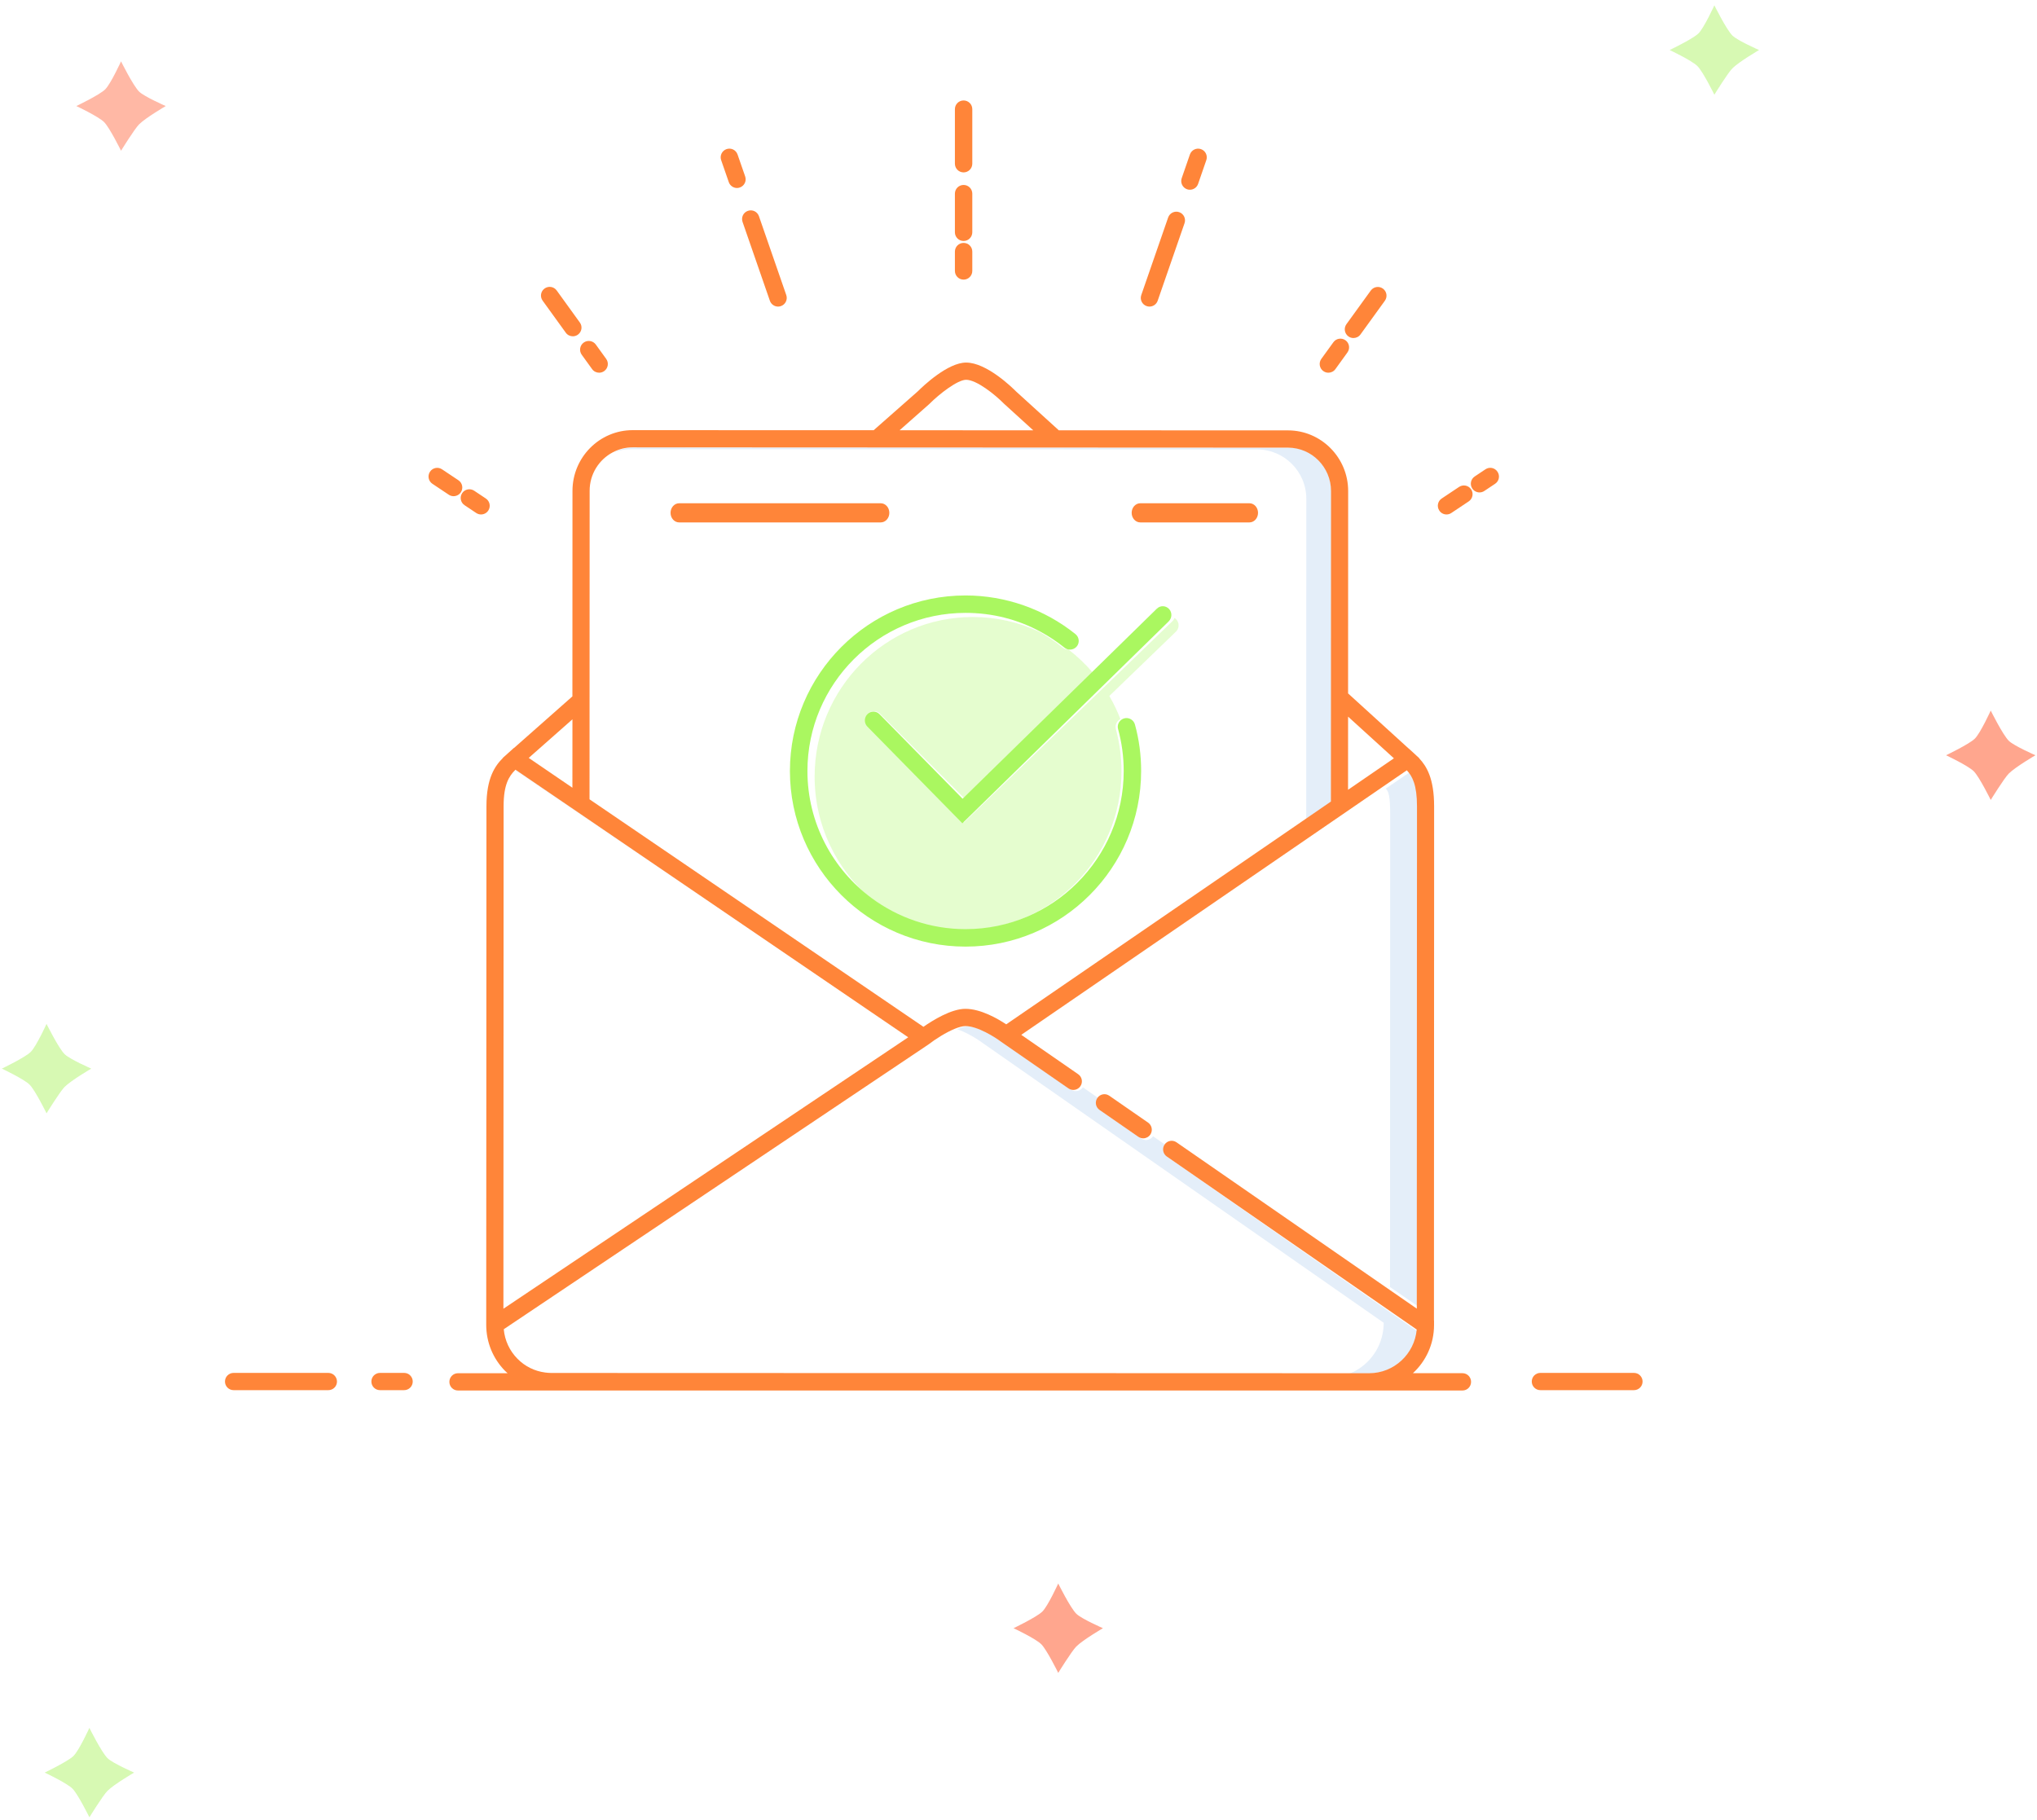
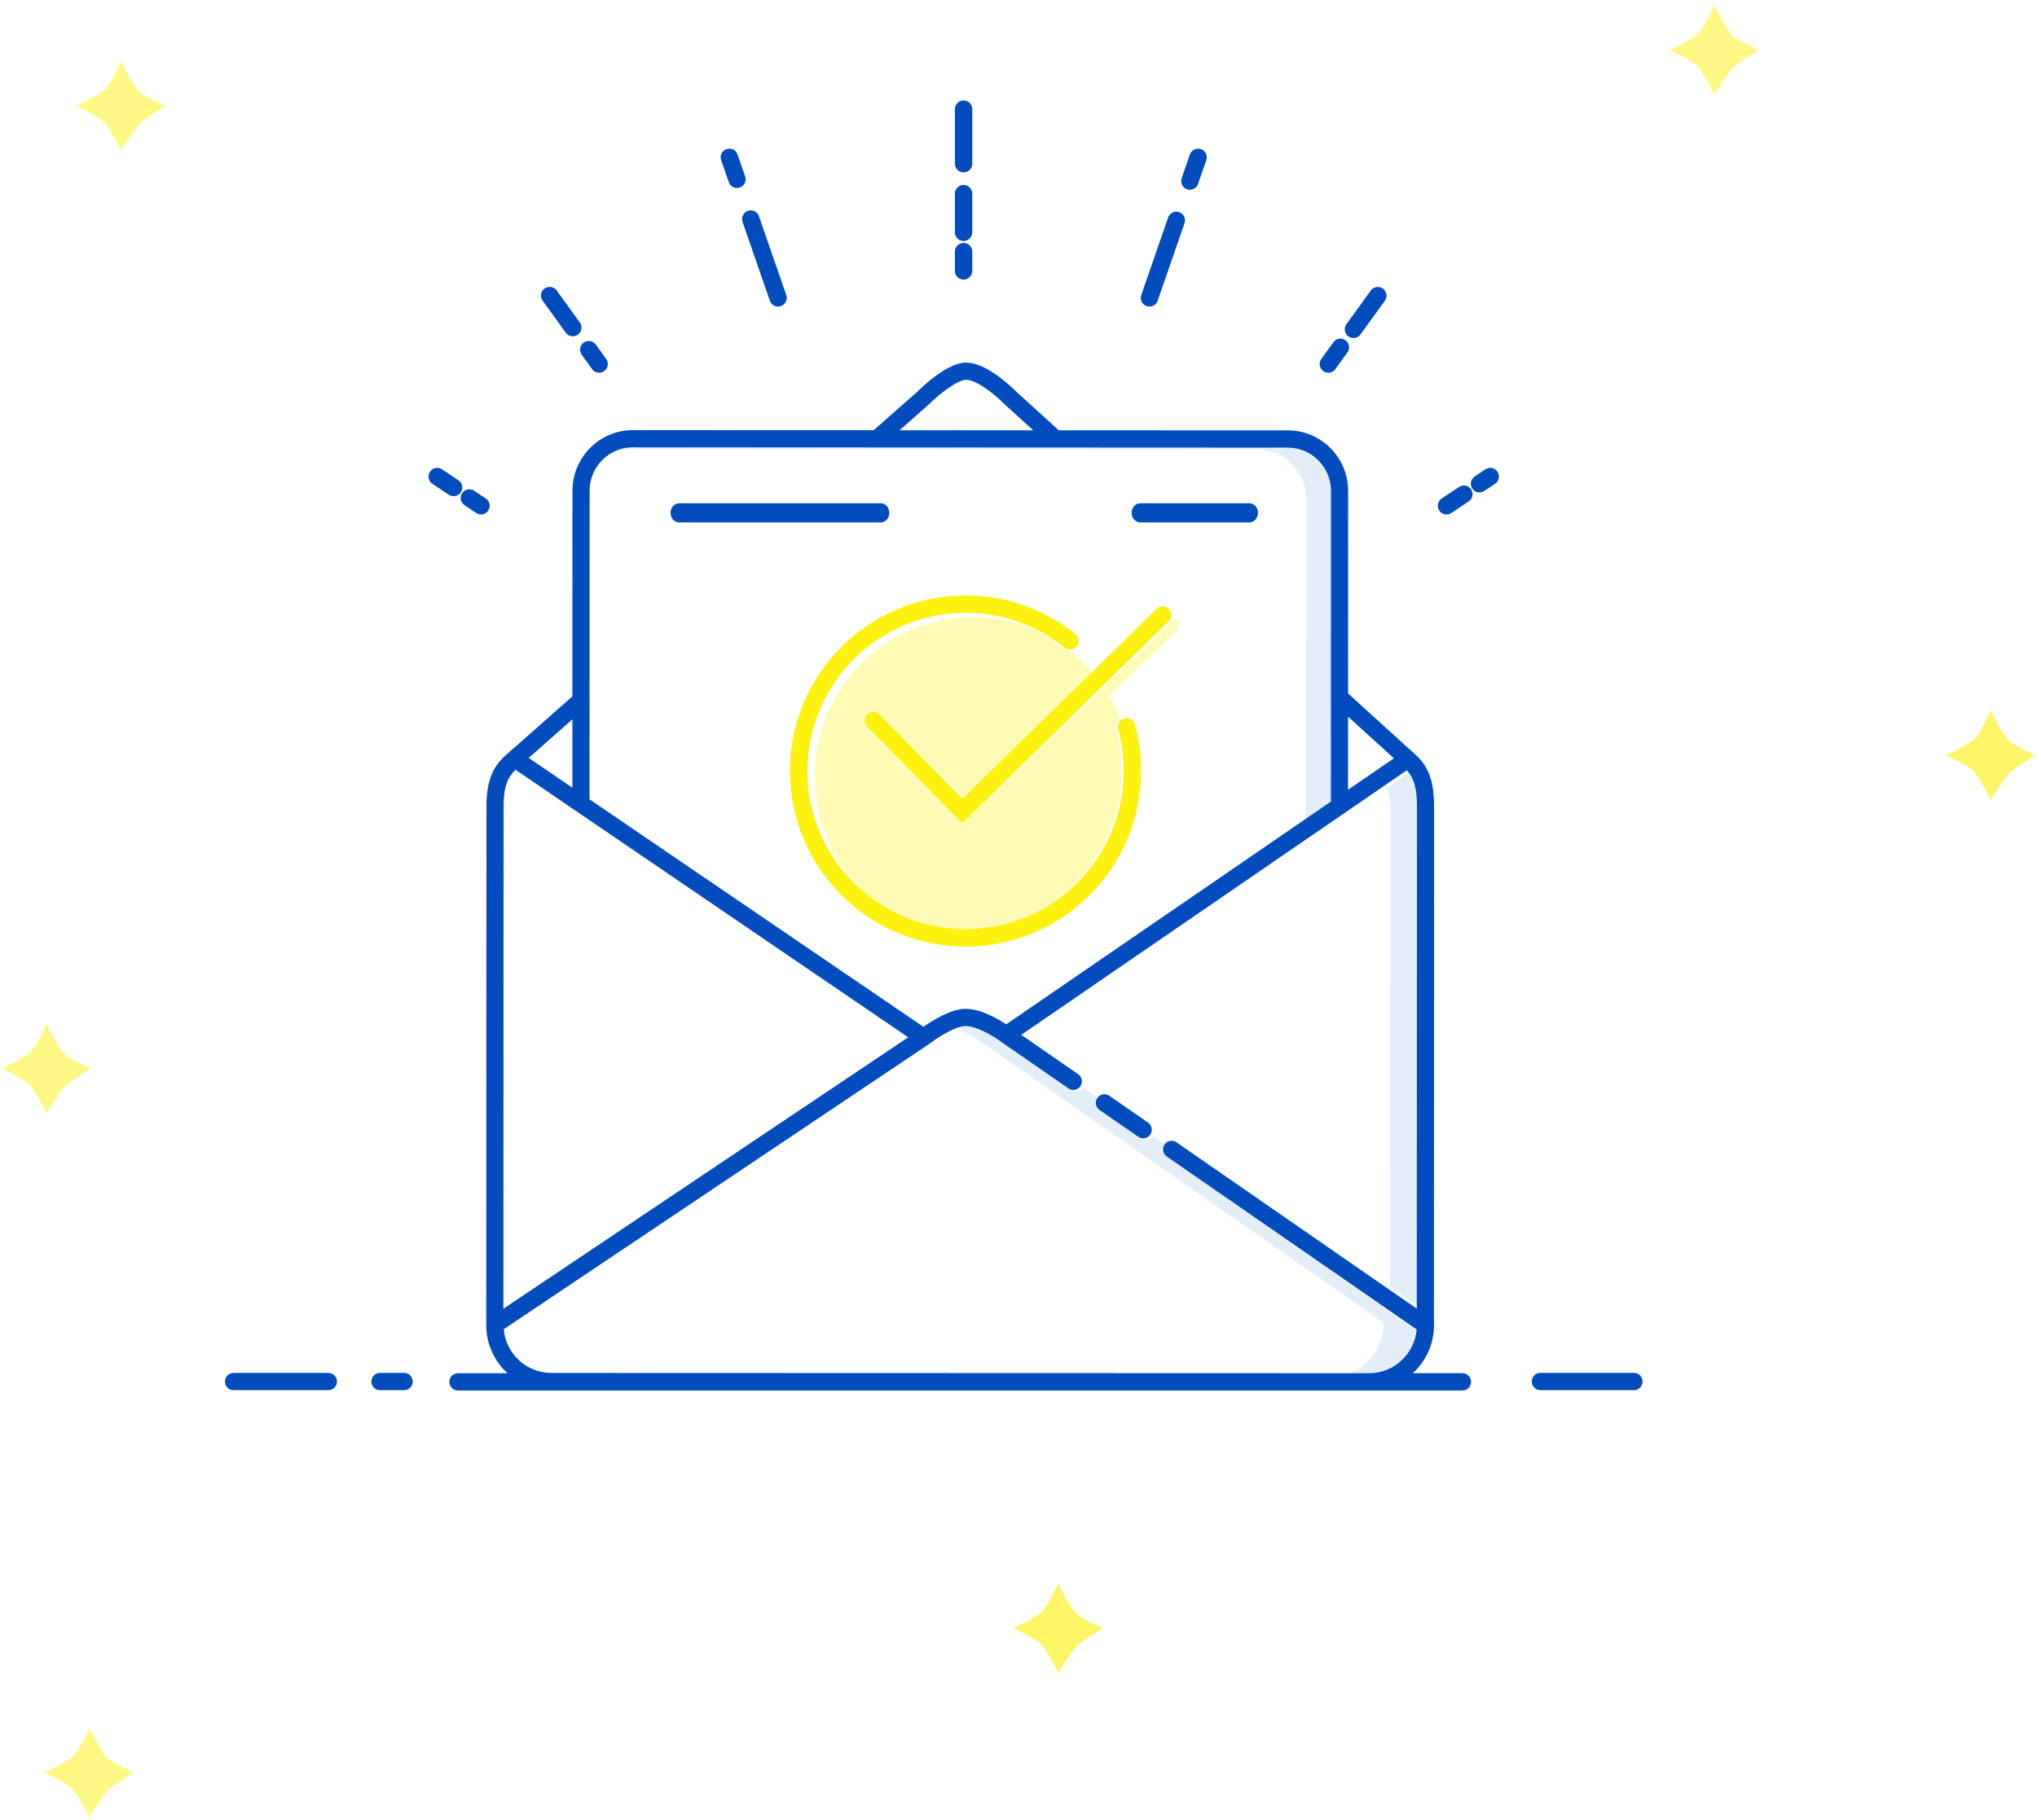
<svg xmlns="http://www.w3.org/2000/svg" width="319" height="285" viewBox="0 0 319 285" fill="none">
-   <path d="M99.245 70.079C98.114 70.079 97.048 70.363 96.109 70.858C96.958 70.532 97.879 70.351 98.842 70.351L196.858 70.393C201.119 70.393 204.574 73.859 204.574 78.141L204.556 128.753L209.196 125.583L209.214 76.927C209.214 73.177 206.175 70.127 202.437 70.121L99.245 70.079Z" fill="#E4EEF9" />
+   <path d="M99.241 70.079C98.11 70.079 97.044 70.363 96.106 70.858C96.954 70.532 97.875 70.351 98.838 70.351L196.854 70.393C201.115 70.393 204.57 73.859 204.57 78.141L204.552 128.753L209.192 125.583L209.21 76.927C209.21 73.177 206.171 70.127 202.433 70.121L99.241 70.079Z" fill="#E4EEF9" />
  <path d="M222.749 140.994L222.755 133.246V126.35C222.761 122.992 222.027 121.627 221.154 120.691L217.02 123.512C217.477 123.965 217.712 124.78 217.706 127.642L217.682 201.583L222.731 205.062L222.749 150.548V140.994Z" fill="#E4EEF9" />
-   <path d="M142.096 162.252C142.096 162.252 142.277 162.378 142.578 162.566L142.632 162.529L80.786 120.595C80.768 120.613 80.756 120.625 80.738 120.643L142.096 162.252Z" fill="#E4EEF9" />
-   <path d="M180.568 177.964C180.31 178.348 179.889 178.556 179.457 178.556C179.192 178.556 178.928 178.476 178.694 178.318L172.59 174.056C171.978 173.629 171.821 172.78 172.242 172.158L169.587 170.302C169.166 170.925 168.331 171.083 167.719 170.656L157.116 163.257C156.215 162.567 153.445 160.778 151.511 160.778C151.061 160.778 150.484 160.937 149.871 161.193C152.01 161.914 154.004 163.44 154.004 163.44L216.689 207.182C216.689 211.907 212.911 215.729 208.267 215.729L85.991 215.686C85.811 215.686 85.63 215.668 85.456 215.662C85.774 215.705 86.099 215.735 86.423 215.735L214.977 215.778C218.888 215.778 222.108 212.732 222.456 208.855L183.175 181.443C182.562 181.016 182.406 180.168 182.827 179.545L180.568 177.964Z" fill="#E4EEF9" />
-   <path fill-rule="evenodd" clip-rule="evenodd" d="M137.923 78.823C138.67 78.823 139.273 79.493 139.273 80.323C139.273 81.154 138.67 81.823 137.923 81.823H106.36C105.613 81.823 105.011 81.154 105.011 80.323C105.011 79.493 105.613 78.823 106.36 78.823H137.923ZM195.661 81.823H178.572C177.825 81.823 177.222 81.154 177.222 80.323C177.222 79.493 177.825 78.823 178.572 78.823H195.661C196.408 78.823 197.011 79.493 197.011 80.323C197.011 81.154 196.408 81.823 195.661 81.823Z" fill="#FF8539" />
-   <path fill-rule="evenodd" clip-rule="evenodd" d="M221.265 215.077H229.033C229.776 215.077 230.374 215.687 230.374 216.435C230.374 217.184 229.776 217.787 229.033 217.787H71.715C70.972 217.787 70.374 217.184 70.374 216.435C70.374 215.687 70.972 215.083 71.715 215.083H79.495C79.454 215.045 79.411 215.008 79.368 214.97C79.283 214.895 79.198 214.82 79.118 214.739C77.197 212.802 76.144 210.231 76.144 207.491L76.18 126.255C76.18 121.873 77.508 119.96 78.759 118.716V118.686L79.196 118.3L79.196 118.3C79.292 118.215 79.388 118.131 79.477 118.046L80.477 117.141L80.495 117.153L89.64 109.072L89.652 76.873C89.658 71.634 93.883 67.373 99.079 67.373L136.815 67.385L143.74 61.284C144.559 60.463 148.42 56.787 151.299 56.787C154.513 56.787 158.529 60.716 159.103 61.296L165.813 67.397L201.705 67.409C206.9 67.409 211.126 71.671 211.126 76.909L211.114 108.607L220.564 117.207L220.57 117.201L221.408 117.962C221.546 118.089 221.69 118.221 221.833 118.36L222.246 118.734V118.771C223.407 120.002 224.592 121.939 224.586 126.303V133.195V140.939L224.58 150.487L224.562 206.827L224.574 206.833V207.545C224.574 210.527 223.294 213.206 221.265 215.077ZM151.293 59.485C149.952 59.485 147.091 61.718 145.583 63.227L145.523 63.287L140.879 67.391L161.809 67.397L157.224 63.227C155.8 61.779 152.927 59.485 151.293 59.485ZM208.445 76.915C208.445 73.167 205.422 70.113 201.705 70.113L99.085 70.065C97.959 70.065 96.9 70.349 95.966 70.844C93.812 71.978 92.339 74.248 92.339 76.861L92.321 125.192L144.613 160.825C146.014 159.847 148.941 158.007 151.185 158.007C153.591 158.007 156.254 159.558 157.577 160.439L203.812 128.711L208.427 125.542L208.445 76.915ZM80.697 120.587C80.692 120.593 80.687 120.599 80.68 120.605C79.711 121.571 78.867 122.893 78.867 126.255L78.837 204.98L142.177 162.503L142.231 162.467L80.728 120.557C80.716 120.565 80.707 120.575 80.697 120.587ZM184.241 178.913L216.86 201.498L221.875 204.968L221.893 150.487L221.899 140.939L221.905 133.195V126.303C221.911 122.947 221.181 121.583 220.313 120.648L216.201 123.466L159.935 162.081L168.847 168.249C169.458 168.671 169.613 169.51 169.194 170.126C168.775 170.741 167.943 170.898 167.333 170.476L156.769 163.161C155.871 162.479 153.112 160.711 151.185 160.711C150.736 160.711 150.168 160.874 149.551 161.121C148.127 161.7 146.457 162.775 145.463 163.541L145.391 163.595L78.891 208.191C79.046 209.941 79.801 211.571 81.046 212.826C82.225 214.021 83.733 214.757 85.367 214.969C85.684 215.011 86.007 215.041 86.33 215.041L214.412 215.083C218.308 215.083 221.516 212.072 221.863 208.239L182.727 181.14C182.116 180.718 181.96 179.879 182.379 179.263C182.798 178.648 183.63 178.491 184.241 178.913ZM211.114 112.246L211.108 123.702L218.29 118.771L211.114 112.246ZM82.799 118.71L89.64 123.376L89.646 112.663L82.799 118.71ZM178.274 178.056L172.193 173.844C171.583 173.421 171.427 172.582 171.852 171.967C172.271 171.351 173.103 171.194 173.714 171.616L179.794 175.829C180.405 176.252 180.56 177.091 180.142 177.706C179.878 178.086 179.459 178.292 179.034 178.292C178.771 178.292 178.508 178.213 178.274 178.056Z" fill="#FF8539" />
-   <path fill-rule="evenodd" clip-rule="evenodd" d="M150.902 27.001C151.655 27.001 152.264 26.392 152.264 25.637V17.098C152.264 16.344 151.655 15.734 150.902 15.734C150.149 15.734 149.54 16.344 149.54 17.098V25.637C149.54 26.392 150.149 27.001 150.902 27.001ZM115.413 29.445C114.853 29.445 114.322 29.089 114.13 28.528L112.937 25.088C112.689 24.376 113.063 23.604 113.774 23.356C114.485 23.109 115.256 23.483 115.503 24.195L116.696 27.635C116.943 28.347 116.57 29.119 115.859 29.367C115.708 29.421 115.558 29.445 115.413 29.445ZM116.286 34.756L120.564 47.103C120.757 47.664 121.287 48.02 121.848 48.02C121.998 48.02 122.149 47.996 122.293 47.942C123.004 47.694 123.378 46.922 123.131 46.21L118.853 33.863C118.606 33.151 117.835 32.776 117.124 33.024C116.413 33.265 116.039 34.044 116.286 34.756ZM89.709 52.673C89.287 52.673 88.871 52.48 88.606 52.112L84.979 47.091C84.533 46.481 84.671 45.63 85.28 45.19C85.888 44.749 86.738 44.882 87.178 45.492L90.805 50.513C91.251 51.122 91.112 51.973 90.504 52.413C90.263 52.588 89.986 52.673 89.709 52.673ZM91.101 55.563L92.728 57.815C92.993 58.183 93.408 58.376 93.83 58.376C94.107 58.376 94.385 58.291 94.626 58.116C95.234 57.676 95.373 56.825 94.933 56.215L93.306 53.964C92.866 53.355 92.016 53.222 91.408 53.657C90.793 54.103 90.661 54.954 91.101 55.563ZM71.789 75.219C72.416 75.635 72.584 76.48 72.169 77.108C71.909 77.5 71.476 77.711 71.036 77.717C70.777 77.717 70.512 77.644 70.283 77.488L67.716 75.774C67.089 75.357 66.921 74.513 67.336 73.885C67.752 73.257 68.596 73.088 69.222 73.505L71.789 75.219ZM74.579 80.348L72.753 79.129C72.126 78.713 71.958 77.868 72.373 77.24C72.789 76.613 73.633 76.444 74.259 76.86L76.085 78.079C76.712 78.495 76.88 79.34 76.465 79.968C76.2 80.366 75.772 80.577 75.332 80.577C75.073 80.577 74.814 80.505 74.579 80.348ZM226.527 80.577C226.786 80.577 227.051 80.505 227.28 80.348L230.004 78.532C230.63 78.115 230.799 77.27 230.383 76.643C229.968 76.015 229.124 75.846 228.497 76.263L225.774 78.079C225.147 78.495 224.979 79.34 225.4 79.968C225.653 80.36 226.087 80.577 226.527 80.577ZM230.943 74.627L232.624 73.505C233.251 73.082 234.095 73.251 234.51 73.885C234.932 74.513 234.764 75.357 234.137 75.774L232.45 76.896C232.221 77.053 231.956 77.126 231.697 77.126C231.257 77.126 230.823 76.908 230.564 76.516C230.148 75.888 230.317 75.044 230.943 74.627ZM207.228 58.116C207.469 58.291 207.746 58.376 208.023 58.376C208.445 58.376 208.861 58.183 209.126 57.815L211.012 55.201C211.452 54.592 211.319 53.741 210.711 53.3C210.102 52.86 209.252 52.993 208.813 53.602L206.921 56.215C206.487 56.825 206.619 57.676 207.228 58.116ZM211.952 52.944C211.675 52.944 211.398 52.86 211.157 52.685C210.548 52.238 210.415 51.388 210.849 50.784L214.669 45.504C215.109 44.9 215.959 44.761 216.567 45.202C217.176 45.642 217.315 46.493 216.875 47.103L213.055 52.383C212.789 52.751 212.374 52.944 211.952 52.944ZM179.565 47.942C179.71 47.99 179.861 48.02 180.011 48.02C180.578 48.02 181.102 47.664 181.295 47.103L185.501 34.961C185.748 34.249 185.374 33.477 184.663 33.229C183.952 32.982 183.181 33.362 182.934 34.068L178.728 46.21C178.475 46.922 178.854 47.694 179.565 47.942ZM186.343 29.717C186.193 29.717 186.042 29.699 185.897 29.644C185.192 29.397 184.813 28.619 185.06 27.906L186.343 24.195C186.59 23.489 187.362 23.109 188.073 23.356C188.784 23.604 189.157 24.376 188.91 25.088L187.627 28.8C187.434 29.367 186.904 29.717 186.343 29.717ZM150.902 43.796C151.655 43.796 152.264 43.186 152.264 42.432V39.409C152.264 38.654 151.655 38.045 150.902 38.045C150.149 38.045 149.54 38.654 149.54 39.409V42.432C149.54 43.186 150.149 43.796 150.902 43.796ZM152.264 36.379C152.264 37.133 151.655 37.743 150.902 37.743C150.149 37.743 149.54 37.133 149.54 36.385V30.332C149.54 29.578 150.149 28.968 150.902 28.968C151.655 28.968 152.264 29.578 152.264 30.332V36.379ZM241.229 215.031H255.882C256.63 215.031 257.232 215.64 257.232 216.383C257.232 217.131 256.63 217.734 255.882 217.734H241.229C240.481 217.734 239.879 217.131 239.879 216.383C239.879 215.634 240.481 215.031 241.229 215.031ZM63.287 215.031H59.509C58.762 215.031 58.159 215.634 58.159 216.383C58.159 217.131 58.762 217.734 59.509 217.734H63.287C64.034 217.734 64.636 217.131 64.636 216.383C64.636 215.64 64.034 215.031 63.287 215.031ZM36.582 215.031H51.417C52.164 215.031 52.766 215.64 52.772 216.383C52.772 217.131 52.17 217.734 51.423 217.734H36.582C35.835 217.734 35.232 217.131 35.232 216.383C35.232 215.634 35.835 215.031 36.582 215.031Z" fill="#FF8539" />
-   <path d="M166.422 101.427C165.239 100.472 163.995 99.639 162.696 98.922C159.547 97.459 156.045 96.638 152.35 96.638C138.666 96.638 127.573 107.832 127.573 121.64C127.573 129.319 131.008 136.184 136.403 140.77C140.492 143.826 145.547 145.638 151.015 145.638C164.589 145.638 175.628 134.494 175.628 120.801C175.628 118.566 175.33 116.35 174.754 114.213C174.578 113.57 174.887 112.914 175.458 112.627C174.972 111.365 174.396 110.159 173.722 109.008L184.153 98.935C184.693 98.414 184.718 97.544 184.196 97C184.117 96.914 184.026 96.847 183.935 96.791C183.862 96.975 183.759 97.147 183.607 97.293L150.942 128.829L135.905 113.735C135.371 113.202 135.371 112.333 135.899 111.794C136.427 111.255 137.288 111.255 137.822 111.788L150.978 124.99L171.216 105.45C170.051 104.072 168.746 102.823 167.314 101.721C167.005 101.733 166.689 101.641 166.422 101.427Z" fill="#A7F760" fill-opacity="0.3" />
-   <path d="M137.732 111.856C137.204 111.321 136.358 111.321 135.829 111.862C135.307 112.402 135.307 113.268 135.835 113.809L150.711 128.949L183.025 97.318C183.175 97.171 183.277 96.999 183.349 96.814C183.529 96.335 183.439 95.77 183.067 95.371C182.55 94.825 181.704 94.806 181.17 95.328L170.773 105.505L150.747 125.104L137.732 111.856Z" fill="#AAF760" />
-   <path d="M177.733 113.472C177.532 112.746 176.781 112.318 176.054 112.514C175.969 112.538 175.883 112.569 175.804 112.611C175.23 112.898 174.918 113.558 175.096 114.193C175.682 116.324 175.975 118.534 175.975 120.762C175.975 134.421 164.862 145.527 151.21 145.527C145.709 145.527 140.623 143.72 136.508 140.673C130.408 136.155 126.446 128.914 126.446 120.756C126.446 107.098 137.558 95.992 151.21 95.992C155.393 95.992 159.38 97.005 162.964 98.953C164.27 99.661 165.528 100.492 166.712 101.45C166.981 101.664 167.299 101.756 167.61 101.743C167.995 101.731 168.373 101.56 168.63 101.243C169.106 100.656 169.008 99.796 168.422 99.319C163.562 95.412 157.45 93.263 151.204 93.263C136.044 93.263 123.704 105.596 123.704 120.762C123.704 135.923 136.038 148.263 151.204 148.263C166.371 148.263 178.704 135.923 178.704 120.762C178.71 118.29 178.387 115.835 177.733 113.472Z" fill="#AAF760" />
+   <path d="M142.092 162.251C142.092 162.251 142.273 162.378 142.574 162.566L142.628 162.529L80.782 120.595C80.764 120.613 80.752 120.625 80.734 120.643L142.092 162.251Z" fill="#E4EEF9" />
+   <path d="M180.565 177.964C180.307 178.348 179.886 178.556 179.454 178.556C179.189 178.556 178.925 178.476 178.691 178.318L172.587 174.056C171.975 173.629 171.819 172.78 172.239 172.158L169.584 170.302C169.163 170.925 168.328 171.083 167.716 170.656L157.113 163.257C156.212 162.567 153.443 160.778 151.508 160.778C151.058 160.778 150.481 160.937 149.868 161.193C152.007 161.914 154.001 163.44 154.001 163.44L216.686 207.182C216.686 211.907 212.908 215.729 208.264 215.729L85.988 215.686C85.808 215.686 85.627 215.668 85.453 215.662C85.772 215.705 86.096 215.735 86.42 215.735L214.974 215.778C218.885 215.778 222.105 212.732 222.453 208.855L183.172 181.443C182.559 181.016 182.403 180.167 182.824 179.545L180.565 177.964Z" fill="#E4EEF9" />
+   <path fill-rule="evenodd" clip-rule="evenodd" d="M137.92 78.823C138.667 78.823 139.27 79.493 139.27 80.323C139.27 81.154 138.667 81.823 137.92 81.823H106.358C105.61 81.823 105.008 81.154 105.008 80.323C105.008 79.493 105.61 78.823 106.358 78.823H137.92ZM195.658 81.823H178.569C177.822 81.823 177.219 81.154 177.219 80.323C177.219 79.493 177.822 78.823 178.569 78.823H195.658C196.405 78.823 197.008 79.493 197.008 80.323C197.008 81.154 196.405 81.823 195.658 81.823Z" fill="#024CBD" />
+   <path fill-rule="evenodd" clip-rule="evenodd" d="M221.262 215.077H229.03C229.773 215.077 230.371 215.687 230.371 216.435C230.371 217.184 229.773 217.787 229.03 217.787H71.712C70.97 217.787 70.371 217.184 70.371 216.435C70.371 215.687 70.97 215.083 71.712 215.083H79.492C79.451 215.045 79.408 215.008 79.365 214.97C79.28 214.895 79.195 214.82 79.115 214.739C77.194 212.802 76.141 210.231 76.141 207.491L76.177 126.254C76.177 121.873 77.505 119.96 78.756 118.716V118.686L79.193 118.3L79.193 118.3C79.289 118.215 79.385 118.131 79.474 118.046L80.474 117.141L80.492 117.153L89.637 109.072L89.649 76.873C89.655 71.634 93.881 67.373 99.076 67.373L136.812 67.385L143.737 61.283C144.557 60.463 148.417 56.787 151.296 56.787C154.51 56.787 158.526 60.716 159.1 61.296L165.81 67.397L201.702 67.409C206.897 67.409 211.123 71.67 211.123 76.909L211.111 108.607L220.561 117.207L220.567 117.201L221.405 117.962C221.543 118.089 221.687 118.221 221.83 118.36L222.243 118.734V118.771C223.404 120.002 224.589 121.939 224.583 126.303V133.195V140.939L224.578 150.487L224.56 206.827L224.572 206.833V207.545C224.572 210.527 223.291 213.206 221.262 215.077ZM151.29 59.485C149.949 59.485 147.088 61.718 145.58 63.227L145.52 63.287L140.876 67.391L161.806 67.397L157.221 63.227C155.797 61.778 152.924 59.485 151.29 59.485ZM208.442 76.915C208.442 73.167 205.419 70.113 201.702 70.113L99.082 70.065C97.957 70.065 96.897 70.349 95.963 70.844C93.809 71.978 92.337 74.248 92.337 76.861L92.319 125.192L144.61 160.825C146.011 159.847 148.938 158.007 151.182 158.007C153.588 158.007 156.251 159.558 157.574 160.439L203.809 128.711L208.424 125.542L208.442 76.915ZM80.695 120.587C80.689 120.593 80.684 120.599 80.677 120.605C79.708 121.571 78.864 122.893 78.864 126.254L78.834 204.98L142.174 162.503L142.228 162.467L80.725 120.557C80.714 120.565 80.704 120.575 80.695 120.587ZM184.238 178.913L216.857 201.498L221.872 204.968L221.89 150.487L221.896 140.939L221.902 133.195V126.303C221.908 122.947 221.178 121.583 220.31 120.648L216.198 123.466L159.932 162.081L168.844 168.249C169.455 168.671 169.61 169.51 169.191 170.126C168.772 170.741 167.94 170.898 167.33 170.476L156.766 163.161C155.868 162.479 153.109 160.711 151.182 160.711C150.733 160.711 150.165 160.873 149.548 161.121C148.124 161.7 146.454 162.775 145.46 163.541L145.388 163.595L78.888 208.191C79.043 209.941 79.798 211.571 81.043 212.826C82.222 214.021 83.73 214.757 85.364 214.969C85.681 215.011 86.004 215.041 86.327 215.041L214.409 215.083C218.305 215.083 221.513 212.072 221.86 208.239L182.724 181.14C182.113 180.718 181.958 179.879 182.376 179.263C182.795 178.648 183.627 178.491 184.238 178.913ZM211.111 112.246L211.105 123.702L218.287 118.771L211.111 112.246ZM82.796 118.71L89.637 123.376L89.643 112.663L82.796 118.71ZM178.271 178.056L172.19 173.844C171.58 173.421 171.424 172.582 171.849 171.967C172.268 171.351 173.1 171.194 173.711 171.616L179.791 175.829C180.402 176.252 180.558 177.091 180.139 177.706C179.875 178.086 179.456 178.292 179.031 178.292C178.768 178.292 178.505 178.213 178.271 178.056Z" fill="#024CBD" />
+   <path fill-rule="evenodd" clip-rule="evenodd" d="M150.9 27.001C151.653 27.001 152.262 26.392 152.262 25.637V17.098C152.262 16.344 151.653 15.734 150.9 15.734C150.147 15.734 149.538 16.344 149.538 17.098V25.637C149.538 26.392 150.147 27.001 150.9 27.001ZM115.411 29.445C114.851 29.445 114.32 29.089 114.128 28.528L112.935 25.088C112.688 24.376 113.061 23.604 113.772 23.356C114.483 23.109 115.254 23.483 115.501 24.195L116.694 27.635C116.941 28.347 116.568 29.119 115.857 29.367C115.706 29.421 115.556 29.445 115.411 29.445ZM116.284 34.756L120.562 47.103C120.755 47.664 121.285 48.02 121.846 48.02C121.996 48.02 122.147 47.996 122.292 47.942C123.003 47.694 123.376 46.922 123.129 46.21L118.851 33.863C118.604 33.151 117.833 32.776 117.122 33.024C116.411 33.265 116.037 34.044 116.284 34.756ZM89.707 52.673C89.285 52.673 88.869 52.48 88.604 52.112L84.977 47.091C84.531 46.481 84.669 45.63 85.278 45.19C85.886 44.749 86.736 44.882 87.176 45.492L90.803 50.512C91.249 51.122 91.111 51.973 90.502 52.413C90.261 52.588 89.984 52.673 89.707 52.673ZM91.099 55.563L92.726 57.814C92.991 58.183 93.406 58.376 93.828 58.376C94.105 58.376 94.383 58.291 94.624 58.116C95.232 57.676 95.371 56.825 94.931 56.215L93.304 53.964C92.864 53.355 92.015 53.222 91.406 53.657C90.791 54.103 90.659 54.954 91.099 55.563ZM71.787 75.219C72.414 75.635 72.582 76.48 72.167 77.107C71.908 77.5 71.474 77.711 71.034 77.717C70.775 77.717 70.51 77.644 70.281 77.488L67.714 75.774C67.087 75.357 66.918 74.513 67.334 73.885C67.75 73.257 68.594 73.088 69.22 73.505L71.787 75.219ZM74.577 80.348L72.751 79.129C72.124 78.713 71.956 77.868 72.371 77.24C72.787 76.613 73.631 76.444 74.257 76.86L76.083 78.079C76.71 78.495 76.878 79.34 76.463 79.968C76.198 80.366 75.77 80.577 75.33 80.577C75.071 80.577 74.812 80.505 74.577 80.348ZM226.525 80.577C226.784 80.577 227.049 80.505 227.278 80.348L230.002 78.532C230.628 78.115 230.797 77.27 230.381 76.643C229.966 76.015 229.122 75.846 228.495 76.263L225.772 78.079C225.145 78.495 224.977 79.34 225.398 79.968C225.651 80.36 226.085 80.577 226.525 80.577ZM230.941 74.627L232.623 73.505C233.249 73.082 234.093 73.251 234.508 73.885C234.93 74.513 234.762 75.357 234.135 75.774L232.448 76.896C232.219 77.053 231.954 77.126 231.695 77.126C231.255 77.126 230.821 76.908 230.562 76.516C230.146 75.888 230.315 75.043 230.941 74.627ZM207.226 58.116C207.467 58.291 207.744 58.376 208.021 58.376C208.443 58.376 208.859 58.183 209.124 57.814L211.01 55.201C211.45 54.592 211.317 53.741 210.709 53.3C210.1 52.86 209.25 52.993 208.811 53.602L206.919 56.215C206.485 56.825 206.617 57.676 207.226 58.116ZM211.95 52.944C211.673 52.944 211.396 52.86 211.155 52.685C210.546 52.238 210.413 51.388 210.847 50.784L214.667 45.504C215.107 44.9 215.957 44.761 216.565 45.202C217.174 45.642 217.313 46.493 216.873 47.103L213.053 52.383C212.788 52.751 212.372 52.944 211.95 52.944ZM179.564 47.942C179.708 47.99 179.859 48.02 180.009 48.02C180.576 48.02 181.1 47.664 181.293 47.103L185.499 34.961C185.746 34.249 185.372 33.476 184.661 33.229C183.95 32.982 183.179 33.362 182.932 34.068L178.726 46.21C178.473 46.922 178.853 47.694 179.564 47.942ZM186.341 29.717C186.191 29.717 186.04 29.699 185.895 29.644C185.191 29.397 184.811 28.619 185.058 27.906L186.341 24.195C186.588 23.489 187.36 23.109 188.071 23.356C188.782 23.604 189.155 24.376 188.908 25.088L187.625 28.799C187.432 29.367 186.902 29.717 186.341 29.717ZM150.9 43.796C151.653 43.796 152.262 43.186 152.262 42.432V39.409C152.262 38.654 151.653 38.045 150.9 38.045C150.147 38.045 149.538 38.654 149.538 39.409V42.432C149.538 43.186 150.147 43.796 150.9 43.796ZM152.262 36.379C152.262 37.133 151.653 37.743 150.9 37.743C150.147 37.743 149.538 37.133 149.538 36.385V30.332C149.538 29.578 150.147 28.968 150.9 28.968C151.653 28.968 152.262 29.578 152.262 30.332V36.379ZM241.227 215.031H255.88C256.628 215.031 257.23 215.64 257.23 216.383C257.23 217.131 256.628 217.734 255.88 217.734H241.227C240.479 217.734 239.877 217.131 239.877 216.383C239.877 215.634 240.479 215.031 241.227 215.031ZM63.285 215.031H59.507C58.76 215.031 58.157 215.634 58.157 216.383C58.157 217.131 58.76 217.734 59.507 217.734H63.285C64.032 217.734 64.635 217.131 64.635 216.383C64.635 215.64 64.032 215.031 63.285 215.031ZM36.58 215.031H51.415C52.162 215.031 52.764 215.64 52.77 216.383C52.77 217.131 52.168 217.734 51.421 217.734H36.58C35.833 217.734 35.23 217.131 35.23 216.383C35.23 215.634 35.833 215.031 36.58 215.031Z" fill="#024CBD" />
+   <path d="M166.419 101.427C165.236 100.472 163.992 99.639 162.693 98.922C159.544 97.459 156.042 96.638 152.347 96.638C138.663 96.638 127.57 107.832 127.57 121.64C127.57 129.319 131.005 136.184 136.4 140.77C140.49 143.826 145.544 145.638 151.012 145.638C164.586 145.638 175.625 134.494 175.625 120.801C175.625 118.566 175.327 116.35 174.751 114.213C174.575 113.57 174.884 112.914 175.455 112.627C174.969 111.365 174.393 110.159 173.719 109.008L184.15 98.934C184.691 98.414 184.715 97.544 184.193 96.999C184.114 96.914 184.023 96.846 183.932 96.791C183.859 96.975 183.756 97.147 183.604 97.293L150.939 128.829L135.902 113.735C135.368 113.202 135.368 112.333 135.896 111.794C136.424 111.255 137.286 111.255 137.82 111.788L150.975 124.99L171.213 105.45C170.048 104.072 168.743 102.823 167.311 101.721C167.002 101.733 166.686 101.641 166.419 101.427Z" fill="#FDF10F" fill-opacity="0.3" />
+   <path d="M137.731 111.856C137.203 111.321 136.357 111.321 135.828 111.862C135.306 112.402 135.306 113.268 135.834 113.809L150.71 128.949L183.024 97.318C183.174 97.171 183.276 96.999 183.348 96.814C183.528 96.335 183.438 95.77 183.066 95.371C182.55 94.825 181.703 94.806 181.169 95.328L170.772 105.505L150.746 125.104L137.731 111.856Z" fill="#FDF10F" />
+   <path d="M177.732 113.472C177.531 112.746 176.78 112.318 176.053 112.514C175.968 112.538 175.882 112.569 175.803 112.611C175.229 112.898 174.918 113.558 175.095 114.193C175.681 116.324 175.974 118.534 175.974 120.762C175.974 134.421 164.861 145.527 151.209 145.527C145.708 145.527 140.622 143.72 136.507 140.673C130.407 136.155 126.445 128.914 126.445 120.756C126.445 107.098 137.557 95.992 151.209 95.992C155.392 95.992 159.379 97.005 162.963 98.953C164.269 99.661 165.527 100.492 166.711 101.45C166.98 101.664 167.298 101.755 167.609 101.743C167.994 101.731 168.372 101.56 168.629 101.243C169.105 100.656 169.007 99.796 168.421 99.319C163.561 95.412 157.449 93.263 151.203 93.263C136.043 93.263 123.703 105.596 123.703 120.762C123.703 135.923 136.037 148.262 151.203 148.262C166.37 148.262 178.703 135.923 178.703 120.762C178.709 118.29 178.386 115.835 177.732 113.472Z" fill="#FDF10F" />
  <g opacity="0.8">
-     <path opacity="0.8" class="star1" d="M165.723 262.017C165.723 262.017 163.947 258.407 163.066 257.526C162.186 256.646 158.723 255.017 158.723 255.017C158.723 255.017 162.377 253.271 163.243 252.405C164.123 251.524 165.723 248.017 165.723 248.017C165.723 248.017 167.586 251.788 168.555 252.757C169.333 253.535 172.723 255.017 172.723 255.017C172.723 255.017 169.582 256.851 168.555 257.879C167.821 258.612 165.723 262.017 165.723 262.017Z" fill="#FF734F" />
+     <path opacity="0.8" class="star1" d="M165.723 262.017C165.723 262.017 163.947 258.407 163.066 257.526C162.186 256.646 158.723 255.017 158.723 255.017C158.723 255.017 162.377 253.271 163.243 252.405C164.123 251.524 165.723 248.017 165.723 248.017C165.723 248.017 167.586 251.788 168.555 252.757C169.333 253.535 172.723 255.017 172.723 255.017C172.723 255.017 169.582 256.851 168.555 257.879C167.821 258.612 165.723 262.017 165.723 262.017Z" fill="#fdf10f" />
  </g>
  <g opacity="0.8">
-     <path opacity="0.8" class="star2" d="M311.755 125.292C311.755 125.292 309.979 121.682 309.099 120.802C308.218 119.921 304.755 118.292 304.755 118.292C304.755 118.292 308.409 116.546 309.275 115.68C310.155 114.8 311.755 111.292 311.755 111.292C311.755 111.292 313.619 115.064 314.587 116.032C315.365 116.81 318.755 118.292 318.755 118.292C318.755 118.292 315.614 120.127 314.587 121.154C313.853 121.888 311.755 125.292 311.755 125.292Z" fill="#FF734F" />
+     <path opacity="0.8" class="star2" d="M311.755 125.292C311.755 125.292 309.979 121.682 309.099 120.802C308.218 119.921 304.755 118.292 304.755 118.292C304.755 118.292 308.409 116.546 309.275 115.68C310.155 114.8 311.755 111.292 311.755 111.292C311.755 111.292 313.619 115.064 314.587 116.032C315.365 116.81 318.755 118.292 318.755 118.292C318.755 118.292 315.614 120.127 314.587 121.154C313.853 121.888 311.755 125.292 311.755 125.292Z" fill="#fdf10f" />
  </g>
  <g opacity="0.8">
    <g opacity="0.8">
-       <path opacity="0.8" class="star3" d="M268.475 14.835C268.475 14.835 266.699 11.211 265.818 10.345C264.938 9.464 261.475 7.835 261.475 7.835C261.475 7.835 265.129 6.089 265.995 5.223C266.875 4.343 268.475 0.835 268.475 0.835C268.475 0.835 270.338 4.607 271.307 5.576C272.085 6.353 275.475 7.835 275.475 7.835C275.475 7.835 272.334 9.67 271.307 10.697C270.573 11.416 268.475 14.835 268.475 14.835Z" fill="#AFF36A" />
+       <path opacity="0.8" class="star3" d="M268.475 14.835C268.475 14.835 266.699 11.211 265.818 10.345C264.938 9.464 261.475 7.835 261.475 7.835C261.475 7.835 265.129 6.089 265.995 5.223C266.875 4.343 268.475 0.835 268.475 0.835C268.475 0.835 270.338 4.607 271.307 5.576C272.085 6.353 275.475 7.835 275.475 7.835C275.475 7.835 272.334 9.67 271.307 10.697C270.573 11.416 268.475 14.835 268.475 14.835Z" fill="#fdf10f" />
    </g>
  </g>
  <g opacity="0.8">
    <g opacity="0.8">
-       <path opacity="0.8" class="star4" d="M14 284.632C14 284.632 12.224 281.022 11.344 280.141C10.463 279.261 7 277.632 7 277.632C7 277.632 10.654 275.885 11.52 275.02C12.4 274.139 14 270.632 14 270.632C14 270.632 15.864 274.403 16.832 275.372C17.61 276.15 21 277.632 21 277.632C21 277.632 17.86 279.466 16.832 280.493C16.099 281.227 14 284.632 14 284.632Z" fill="#AFF36A" />
+       <path opacity="0.8" class="star4" d="M14 284.632C14 284.632 12.224 281.022 11.344 280.141C10.463 279.261 7 277.632 7 277.632C7 277.632 10.654 275.885 11.52 275.02C12.4 274.139 14 270.632 14 270.632C14 270.632 15.864 274.403 16.832 275.372C17.61 276.15 21 277.632 21 277.632C21 277.632 17.86 279.466 16.832 280.493C16.099 281.227 14 284.632 14 284.632Z" fill="#fdf10f" />
    </g>
  </g>
  <g opacity="0.8">
    <g opacity="0.8">
-       <path opacity="0.8" class="star5" d="M7.29 174.372C7.29 174.372 5.514 170.762 4.634 169.882C3.753 169.001 0.29 167.372 0.29 167.372C0.29 167.372 3.944 165.626 4.81 164.76C5.69 163.88 7.29 160.372 7.29 160.372C7.29 160.372 9.154 164.144 10.122 165.113C10.9 165.89 14.29 167.372 14.29 167.372C14.29 167.372 11.15 169.207 10.122 170.234C9.389 170.968 7.29 174.372 7.29 174.372Z" fill="#AFF36A" />
+       <path opacity="0.8" class="star5" d="M7.29 174.372C7.29 174.372 5.514 170.762 4.634 169.882C3.753 169.001 0.29 167.372 0.29 167.372C0.29 167.372 3.944 165.626 4.81 164.76C5.69 163.88 7.29 160.372 7.29 160.372C7.29 160.372 9.154 164.144 10.122 165.113C10.9 165.89 14.29 167.372 14.29 167.372C14.29 167.372 11.15 169.207 10.122 170.234C9.389 170.968 7.29 174.372 7.29 174.372Z" fill="#fdf10f" />
    </g>
  </g>
  <g opacity="0.8">
    <g opacity="0.8">
-       <path opacity="0.8" class="star6" d="M18.955 23.609C18.955 23.609 17.179 19.999 16.299 19.118C15.418 18.238 11.955 16.609 11.955 16.609C11.955 16.609 15.609 14.863 16.475 13.997C17.355 13.116 18.955 9.609 18.955 9.609C18.955 9.609 20.819 13.38 21.787 14.349C22.565 15.127 25.955 16.609 25.955 16.609C25.955 16.609 22.815 18.443 21.787 19.471C21.054 20.204 18.955 23.609 18.955 23.609Z" fill="#FF734F" />
+       <path opacity="0.8" class="star6" d="M18.955 23.609C18.955 23.609 17.179 19.999 16.299 19.118C15.418 18.238 11.955 16.609 11.955 16.609C11.955 16.609 15.609 14.863 16.475 13.997C17.355 13.116 18.955 9.609 18.955 9.609C18.955 9.609 20.819 13.38 21.787 14.349C22.565 15.127 25.955 16.609 25.955 16.609C25.955 16.609 22.815 18.443 21.787 19.471C21.054 20.204 18.955 23.609 18.955 23.609Z" fill="#fdf10f" />
    </g>
  </g>
</svg>
